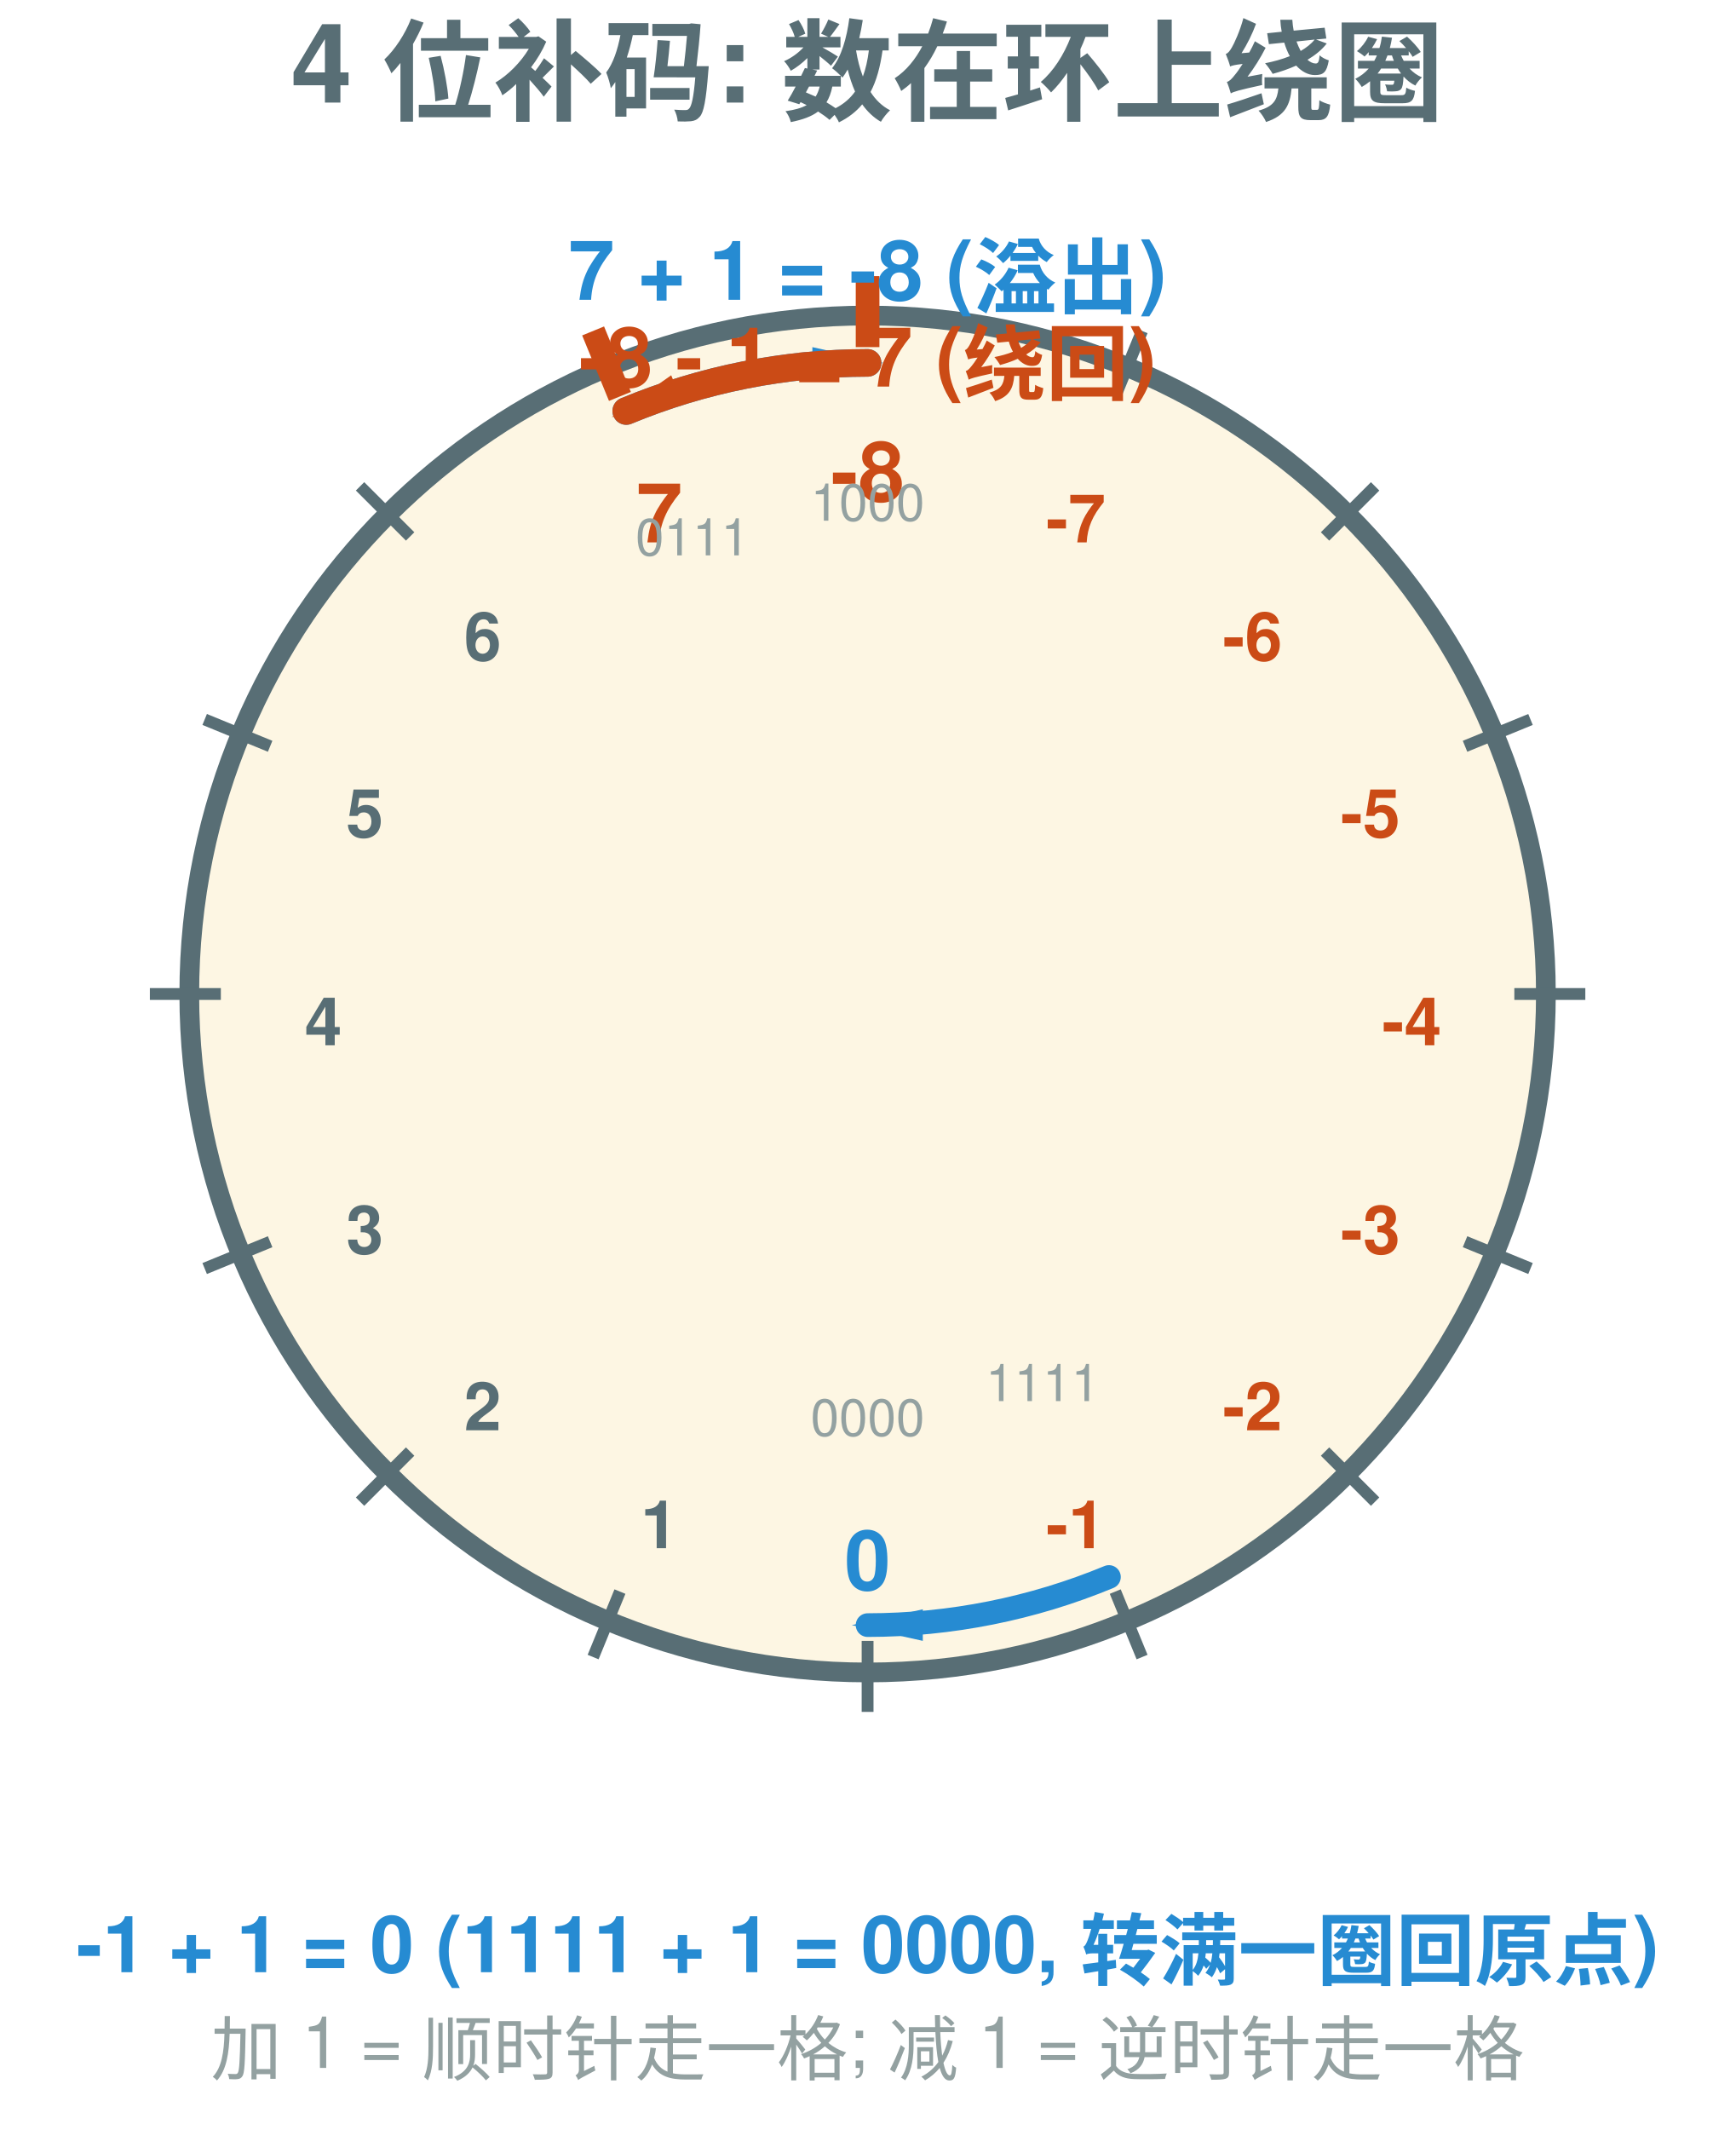
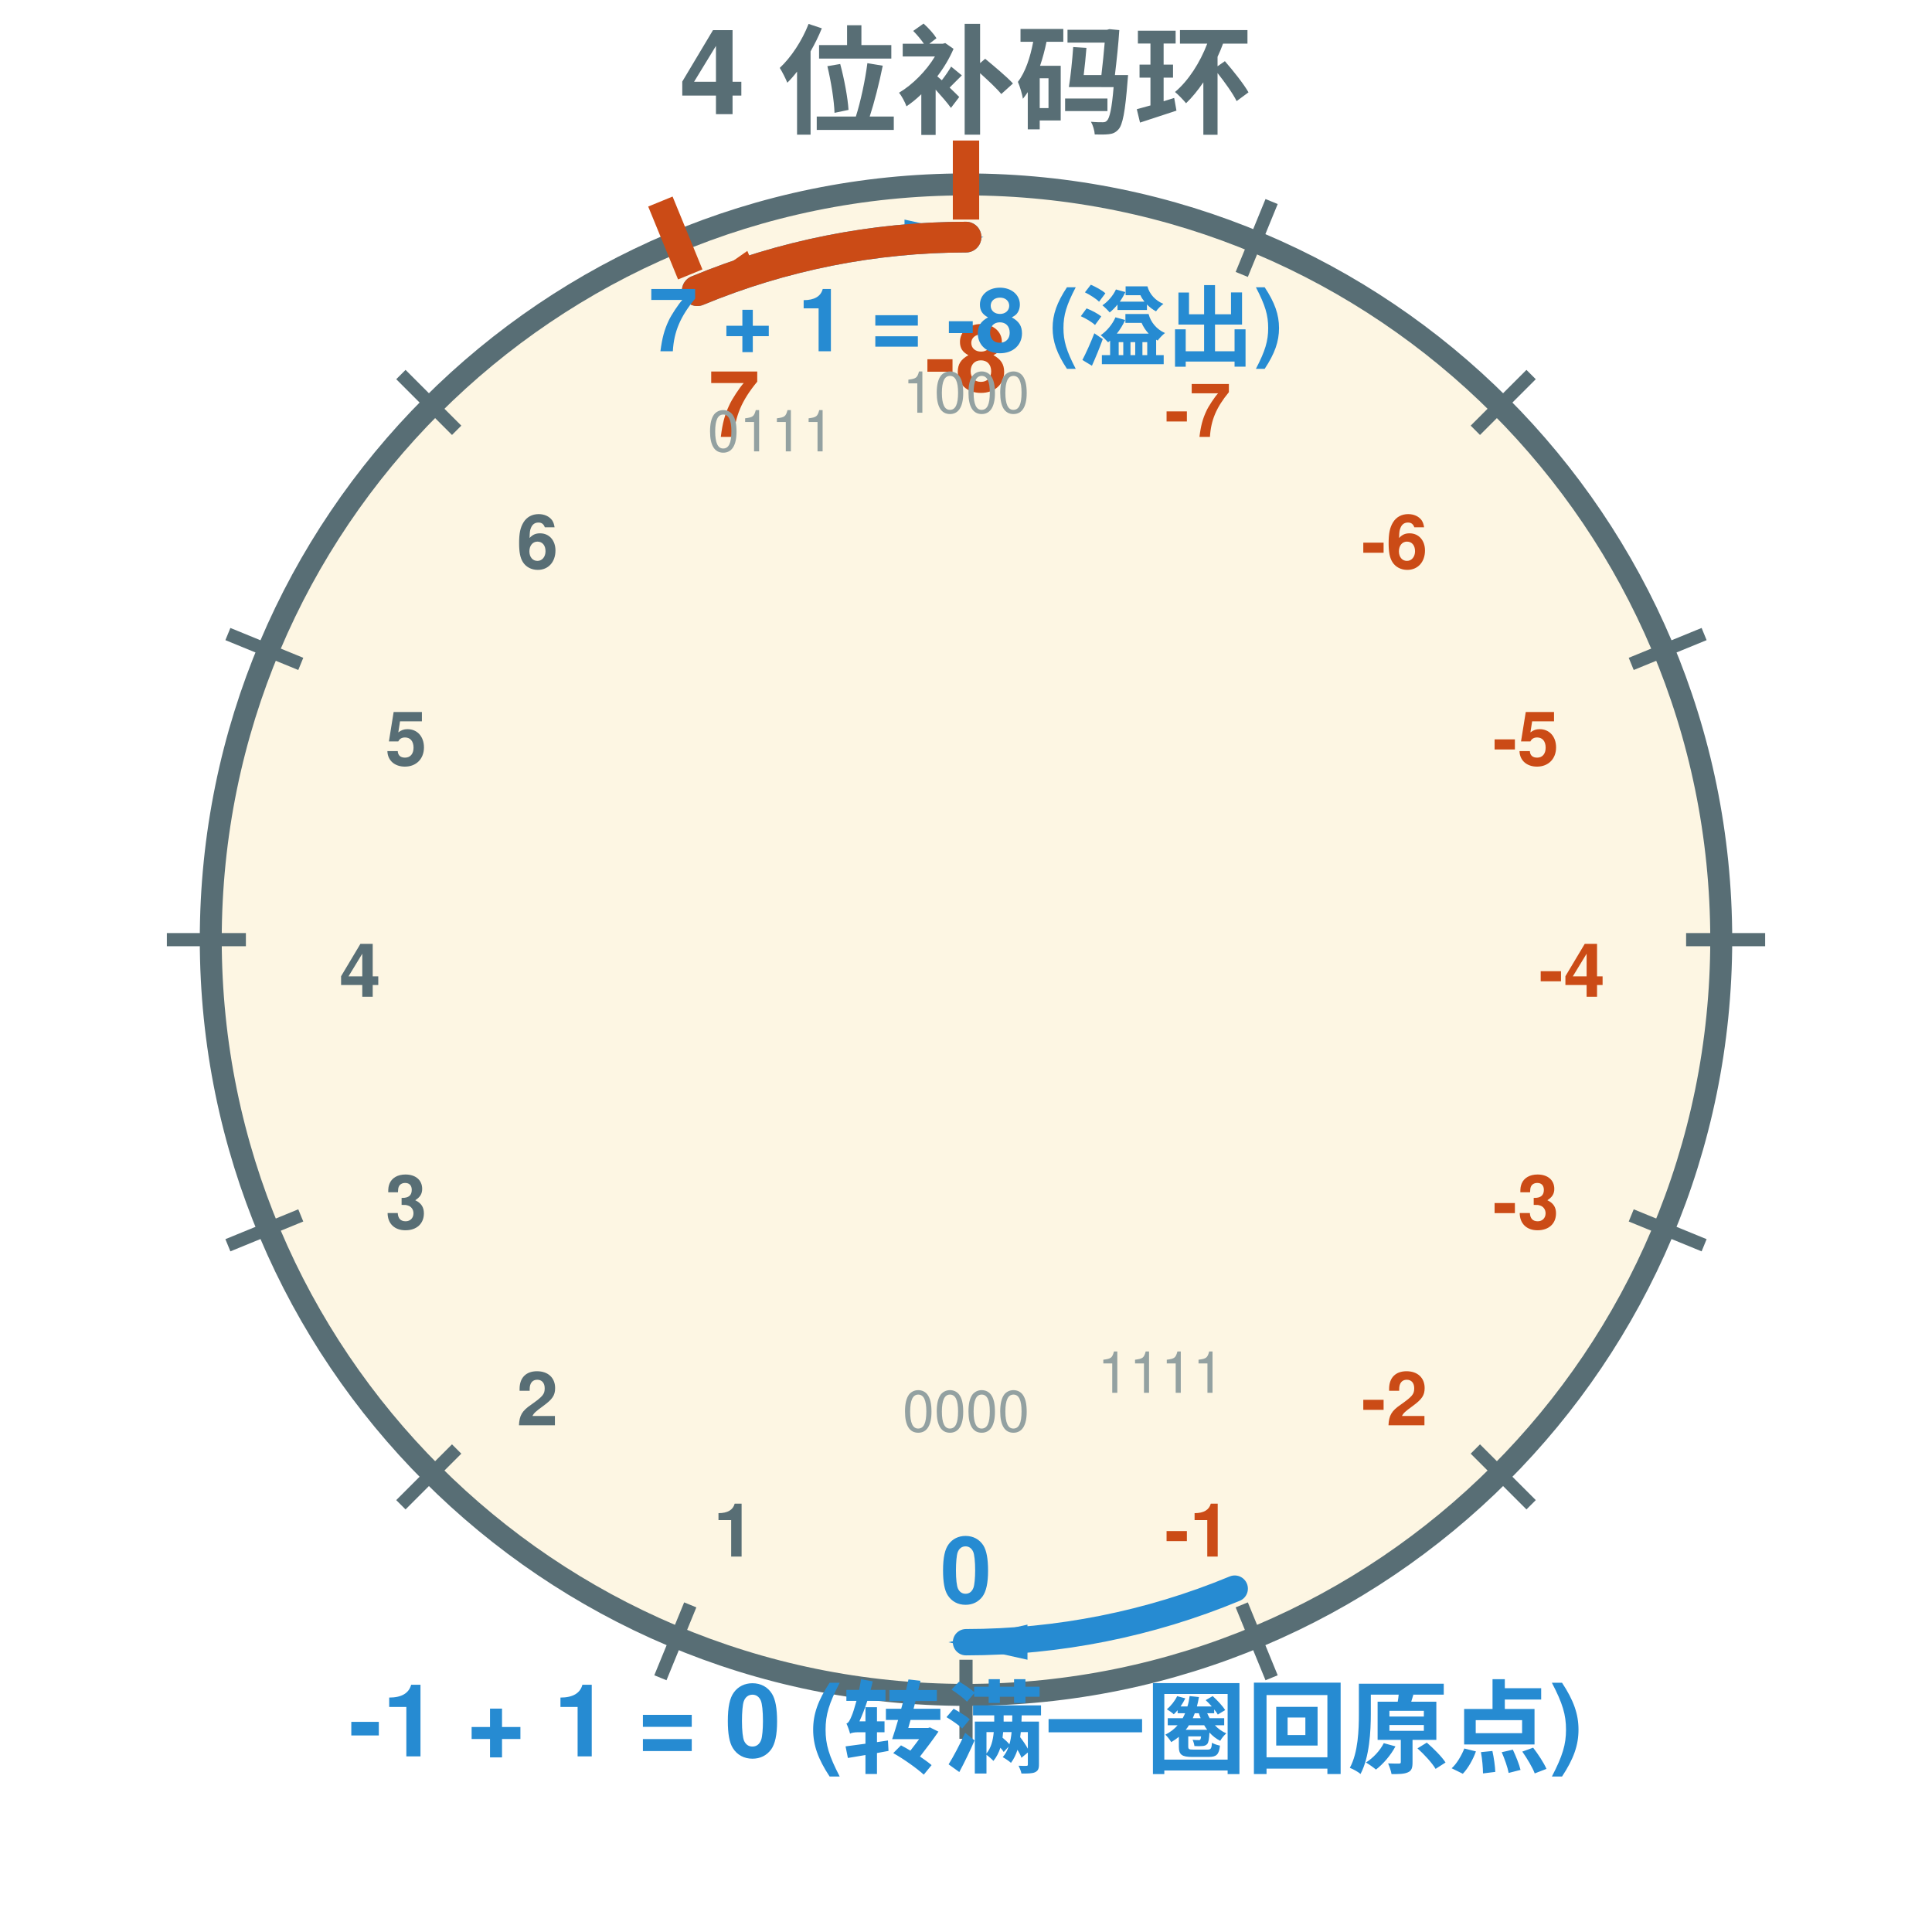
- <svg xmlns="http://www.w3.org/2000/svg" viewBox="0 0 440 540" font-family="Helvetica, Arial, sans-serif">
-   <text x="220" y="26" fill="#586e75" font-size="28" text-anchor="middle" font-weight="bold">4 位补码: 数在环上绕圈</text>
-   <circle cx="220" cy="252" r="172" fill="#fdf6e3" stroke="#586e75" stroke-width="5" />
+ <svg xmlns="http://www.w3.org/2000/svg" viewBox="0 0 440 440" font-family="Helvetica, Arial, sans-serif">
+   <text x="220" y="26" fill="#586e75" font-size="27" text-anchor="middle" font-weight="bold">4 位补码环</text>
+   <circle cx="220" cy="214" r="172" fill="#fdf6e3" stroke="#586e75" stroke-width="5" />
  <g>
-     <line x1="220.0" y1="416.0" x2="220.0" y2="434.0" stroke="#586e75" stroke-width="3" />
-     <line x1="157.2" y1="403.5" x2="150.4" y2="420.1" stroke="#586e75" stroke-width="3" />
-     <line x1="104.0" y1="368.0" x2="91.3" y2="380.7" stroke="#586e75" stroke-width="3" />
-     <line x1="68.5" y1="314.8" x2="51.9" y2="321.6" stroke="#586e75" stroke-width="3" />
-     <line x1="56.0" y1="252.0" x2="38.0" y2="252.0" stroke="#586e75" stroke-width="3" />
-     <line x1="68.5" y1="189.2" x2="51.9" y2="182.4" stroke="#586e75" stroke-width="3" />
-     <line x1="104.0" y1="136.0" x2="91.3" y2="123.3" stroke="#586e75" stroke-width="3" />
-     <line x1="157.2" y1="100.5" x2="150.4" y2="83.9" stroke="#cb4b16" stroke-width="6" />
-     <line x1="220.0" y1="88.0" x2="220.0" y2="70.0" stroke="#cb4b16" stroke-width="6" />
-     <line x1="282.8" y1="100.5" x2="289.6" y2="83.9" stroke="#586e75" stroke-width="3" />
-     <line x1="336.0" y1="136.0" x2="348.7" y2="123.3" stroke="#586e75" stroke-width="3" />
-     <line x1="371.5" y1="189.2" x2="388.1" y2="182.4" stroke="#586e75" stroke-width="3" />
-     <line x1="384.0" y1="252.0" x2="402.0" y2="252.0" stroke="#586e75" stroke-width="3" />
-     <line x1="371.5" y1="314.8" x2="388.1" y2="321.6" stroke="#586e75" stroke-width="3" />
-     <line x1="336.0" y1="368.0" x2="348.7" y2="380.7" stroke="#586e75" stroke-width="3" />
-     <line x1="282.8" y1="403.5" x2="289.6" y2="420.1" stroke="#586e75" stroke-width="3" />
+     <line x1="220.0" y1="378.0" x2="220.0" y2="396.0" stroke="#586e75" stroke-width="3" />
+     <line x1="157.2" y1="365.5" x2="150.4" y2="382.1" stroke="#586e75" stroke-width="3" />
+     <line x1="104.0" y1="330.0" x2="91.3" y2="342.7" stroke="#586e75" stroke-width="3" />
+     <line x1="68.5" y1="276.8" x2="51.9" y2="283.6" stroke="#586e75" stroke-width="3" />
+     <line x1="56.0" y1="214.0" x2="38.0" y2="214.0" stroke="#586e75" stroke-width="3" />
+     <line x1="68.5" y1="151.2" x2="51.9" y2="144.4" stroke="#586e75" stroke-width="3" />
+     <line x1="104.0" y1="98.0" x2="91.3" y2="85.3" stroke="#586e75" stroke-width="3" />
+     <line x1="157.2" y1="62.5" x2="150.4" y2="45.9" stroke="#cb4b16" stroke-width="6" />
+     <line x1="220.0" y1="50.0" x2="220.0" y2="32.0" stroke="#cb4b16" stroke-width="6" />
+     <line x1="282.8" y1="62.5" x2="289.6" y2="45.9" stroke="#586e75" stroke-width="3" />
+     <line x1="336.0" y1="98.0" x2="348.7" y2="85.3" stroke="#586e75" stroke-width="3" />
+     <line x1="371.5" y1="151.2" x2="388.1" y2="144.4" stroke="#586e75" stroke-width="3" />
+     <line x1="384.0" y1="214.0" x2="402.0" y2="214.0" stroke="#586e75" stroke-width="3" />
+     <line x1="371.5" y1="276.8" x2="388.1" y2="283.6" stroke="#586e75" stroke-width="3" />
+     <line x1="336.0" y1="330.0" x2="348.7" y2="342.7" stroke="#586e75" stroke-width="3" />
+     <line x1="282.8" y1="365.5" x2="289.6" y2="382.1" stroke="#586e75" stroke-width="3" />
  </g>
  <g>
-     <text x="220.0" y="403.0" fill="#268bd2" font-size="21" text-anchor="middle" font-weight="bold">0</text>
-     <text x="167.2" y="392.5" fill="#586e75" font-size="17" text-anchor="middle" font-weight="bold">1</text>
-     <text x="122.4" y="362.6" fill="#586e75" font-size="17" text-anchor="middle" font-weight="bold">2</text>
-     <text x="92.5" y="317.8" fill="#586e75" font-size="17" text-anchor="middle" font-weight="bold">3</text>
-     <text x="82.0" y="265.0" fill="#586e75" font-size="17" text-anchor="middle" font-weight="bold">4</text>
-     <text x="92.5" y="212.2" fill="#586e75" font-size="17" text-anchor="middle" font-weight="bold">5</text>
-     <text x="122.4" y="167.4" fill="#586e75" font-size="17" text-anchor="middle" font-weight="bold">6</text>
-     <text x="167.2" y="137.5" fill="#cb4b16" font-size="21" text-anchor="middle" font-weight="bold">7</text>
-     <text x="220.0" y="127.0" fill="#cb4b16" font-size="21" text-anchor="middle" font-weight="bold">-8</text>
-     <text x="272.8" y="137.5" fill="#cb4b16" font-size="17" text-anchor="middle" font-weight="bold">-7</text>
-     <text x="317.6" y="167.4" fill="#cb4b16" font-size="17" text-anchor="middle" font-weight="bold">-6</text>
-     <text x="347.5" y="212.2" fill="#cb4b16" font-size="17" text-anchor="middle" font-weight="bold">-5</text>
-     <text x="358.0" y="265.0" fill="#cb4b16" font-size="17" text-anchor="middle" font-weight="bold">-4</text>
-     <text x="347.5" y="317.8" fill="#cb4b16" font-size="17" text-anchor="middle" font-weight="bold">-3</text>
-     <text x="317.6" y="362.6" fill="#cb4b16" font-size="17" text-anchor="middle" font-weight="bold">-2</text>
-     <text x="272.8" y="392.5" fill="#cb4b16" font-size="17" text-anchor="middle" font-weight="bold">-1</text>
+     <text x="220.0" y="365.0" fill="#268bd2" font-size="21" text-anchor="middle" font-weight="bold">0</text>
+     <text x="167.2" y="354.5" fill="#586e75" font-size="17" text-anchor="middle" font-weight="bold">1</text>
+     <text x="122.4" y="324.6" fill="#586e75" font-size="17" text-anchor="middle" font-weight="bold">2</text>
+     <text x="92.5" y="279.8" fill="#586e75" font-size="17" text-anchor="middle" font-weight="bold">3</text>
+     <text x="82.0" y="227.0" fill="#586e75" font-size="17" text-anchor="middle" font-weight="bold">4</text>
+     <text x="92.5" y="174.2" fill="#586e75" font-size="17" text-anchor="middle" font-weight="bold">5</text>
+     <text x="122.4" y="129.4" fill="#586e75" font-size="17" text-anchor="middle" font-weight="bold">6</text>
+     <text x="167.2" y="99.5" fill="#cb4b16" font-size="21" text-anchor="middle" font-weight="bold">7</text>
+     <text x="220.0" y="89.0" fill="#cb4b16" font-size="21" text-anchor="middle" font-weight="bold">-8</text>
+     <text x="272.8" y="99.5" fill="#cb4b16" font-size="17" text-anchor="middle" font-weight="bold">-7</text>
+     <text x="317.6" y="129.4" fill="#cb4b16" font-size="17" text-anchor="middle" font-weight="bold">-6</text>
+     <text x="347.5" y="174.2" fill="#cb4b16" font-size="17" text-anchor="middle" font-weight="bold">-5</text>
+     <text x="358.0" y="227.0" fill="#cb4b16" font-size="17" text-anchor="middle" font-weight="bold">-4</text>
+     <text x="347.5" y="279.8" fill="#cb4b16" font-size="17" text-anchor="middle" font-weight="bold">-3</text>
+     <text x="317.6" y="324.6" fill="#cb4b16" font-size="17" text-anchor="middle" font-weight="bold">-2</text>
+     <text x="272.8" y="354.5" fill="#cb4b16" font-size="17" text-anchor="middle" font-weight="bold">-1</text>
  </g>
  <g>
-     <text x="220.0" y="364.0" fill="#93a1a1" font-size="13" text-anchor="middle">0000</text>
-     <text x="175.6" y="140.8" fill="#93a1a1" font-size="13" text-anchor="middle">0111</text>
-     <text x="220.0" y="132.0" fill="#93a1a1" font-size="13" text-anchor="middle">1000</text>
-     <text x="264.4" y="355.2" fill="#93a1a1" font-size="13" text-anchor="middle">1111</text>
+     <text x="220.0" y="326.0" fill="#93a1a1" font-size="13" text-anchor="middle">0000</text>
+     <text x="175.6" y="102.8" fill="#93a1a1" font-size="13" text-anchor="middle">0111</text>
+     <text x="220.0" y="94.0" fill="#93a1a1" font-size="13" text-anchor="middle">1000</text>
+     <text x="264.4" y="317.2" fill="#93a1a1" font-size="13" text-anchor="middle">1111</text>
  </g>
  <defs>
    <marker id="arrB" markerWidth="18" markerHeight="18" refX="14" refY="4" orient="auto" markerUnits="userSpaceOnUse">
      <path d="M 0 0 L 18 4 L 0 8 Z" fill="#268bd2" />
    </marker>
    <marker id="arrR" markerWidth="18" markerHeight="18" refX="14" refY="4" orient="auto" markerUnits="userSpaceOnUse">
      <path d="M 0 0 L 18 4 L 0 8 Z" fill="#cb4b16" />
    </marker>
  </defs>
-   <path d="M 158.8 104.2 A 160 160 0 0 1 220.0 92.0" fill="none" stroke="#268bd2" stroke-width="7" stroke-linecap="round" marker-end="url(#arrB)" />
-   <path d="M 220.0 92.0 A 160 160 0 0 0 158.8 104.2" fill="none" stroke="#cb4b16" stroke-width="7" stroke-linecap="round" marker-end="url(#arrR)" />
-   <text x="220" y="76" fill="#268bd2" font-size="21" text-anchor="middle" font-weight="bold">7 + 1 = -8 (溢出)</text>
-   <text x="220" y="98" fill="#cb4b16" font-size="21" text-anchor="middle" font-weight="bold">-8 - 1 = 7 (绕回)</text>
-   <path d="M 281.2 399.8 A 160 160 0 0 1 220.0 412.0" fill="none" stroke="#268bd2" stroke-width="6" stroke-linecap="round" marker-end="url(#arrB)" />
-   <text x="220" y="500" fill="#268bd2" font-size="20" text-anchor="middle" font-weight="bold">-1 + 1 = 0 (1111 + 1 = 0000, 转满一圈回原点)</text>
-   <text x="220" y="526" fill="#93a1a1" font-size="18" text-anchor="middle">加 1 = 顺时针走一格; 减 1 = 逆时针走一格</text>
+   <path d="M 158.8 66.2 A 160 160 0 0 1 220.0 54.0" fill="none" stroke="#268bd2" stroke-width="7" stroke-linecap="round" marker-end="url(#arrB)" />
+   <path d="M 220.0 54.0 A 160 160 0 0 0 158.8 66.2" fill="none" stroke="#cb4b16" stroke-width="7" stroke-linecap="round" marker-end="url(#arrR)" />
+   <path d="M 281.2 361.8 A 160 160 0 0 1 220.0 374.0" fill="none" stroke="#268bd2" stroke-width="6" stroke-linecap="round" marker-end="url(#arrB)" />
+   <text x="220" y="80" fill="#268bd2" font-size="20" text-anchor="middle" font-weight="bold">7 + 1 = -8 (溢出)</text>
+   <text x="220" y="400" fill="#268bd2" font-size="23" text-anchor="middle" font-weight="bold">-1 + 1 = 0 (转满一圈回原点)</text>
</svg>
